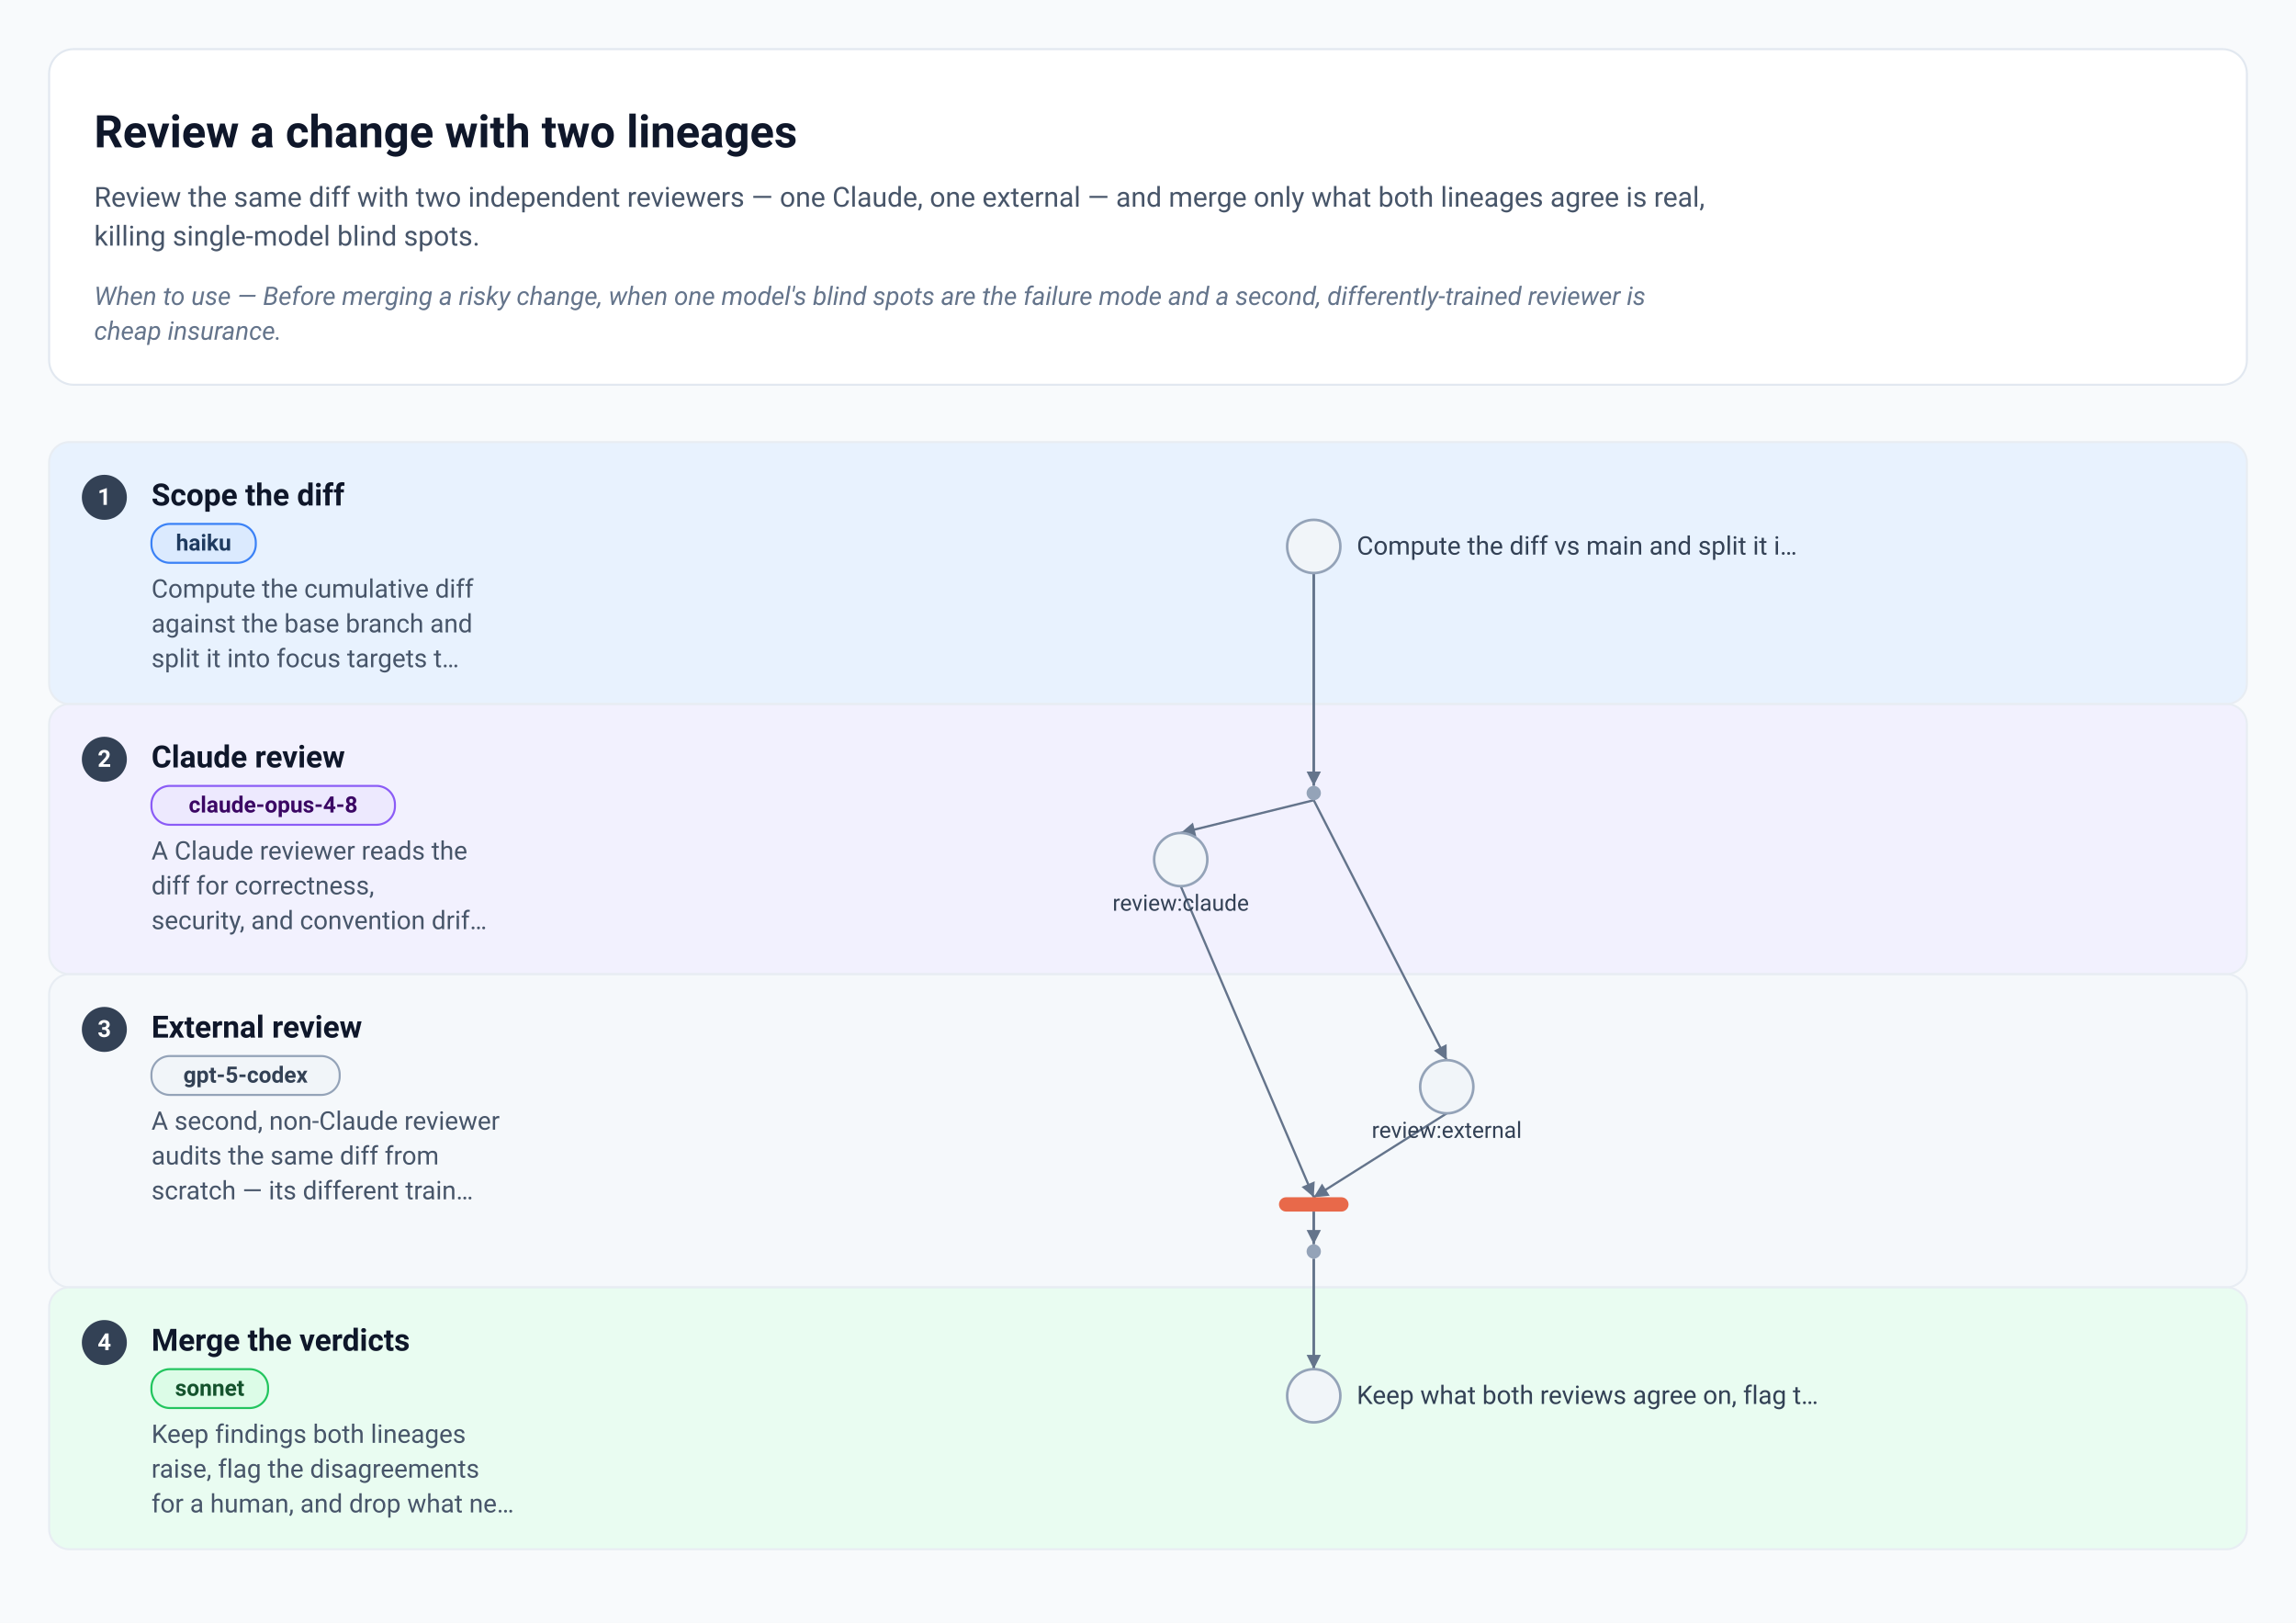
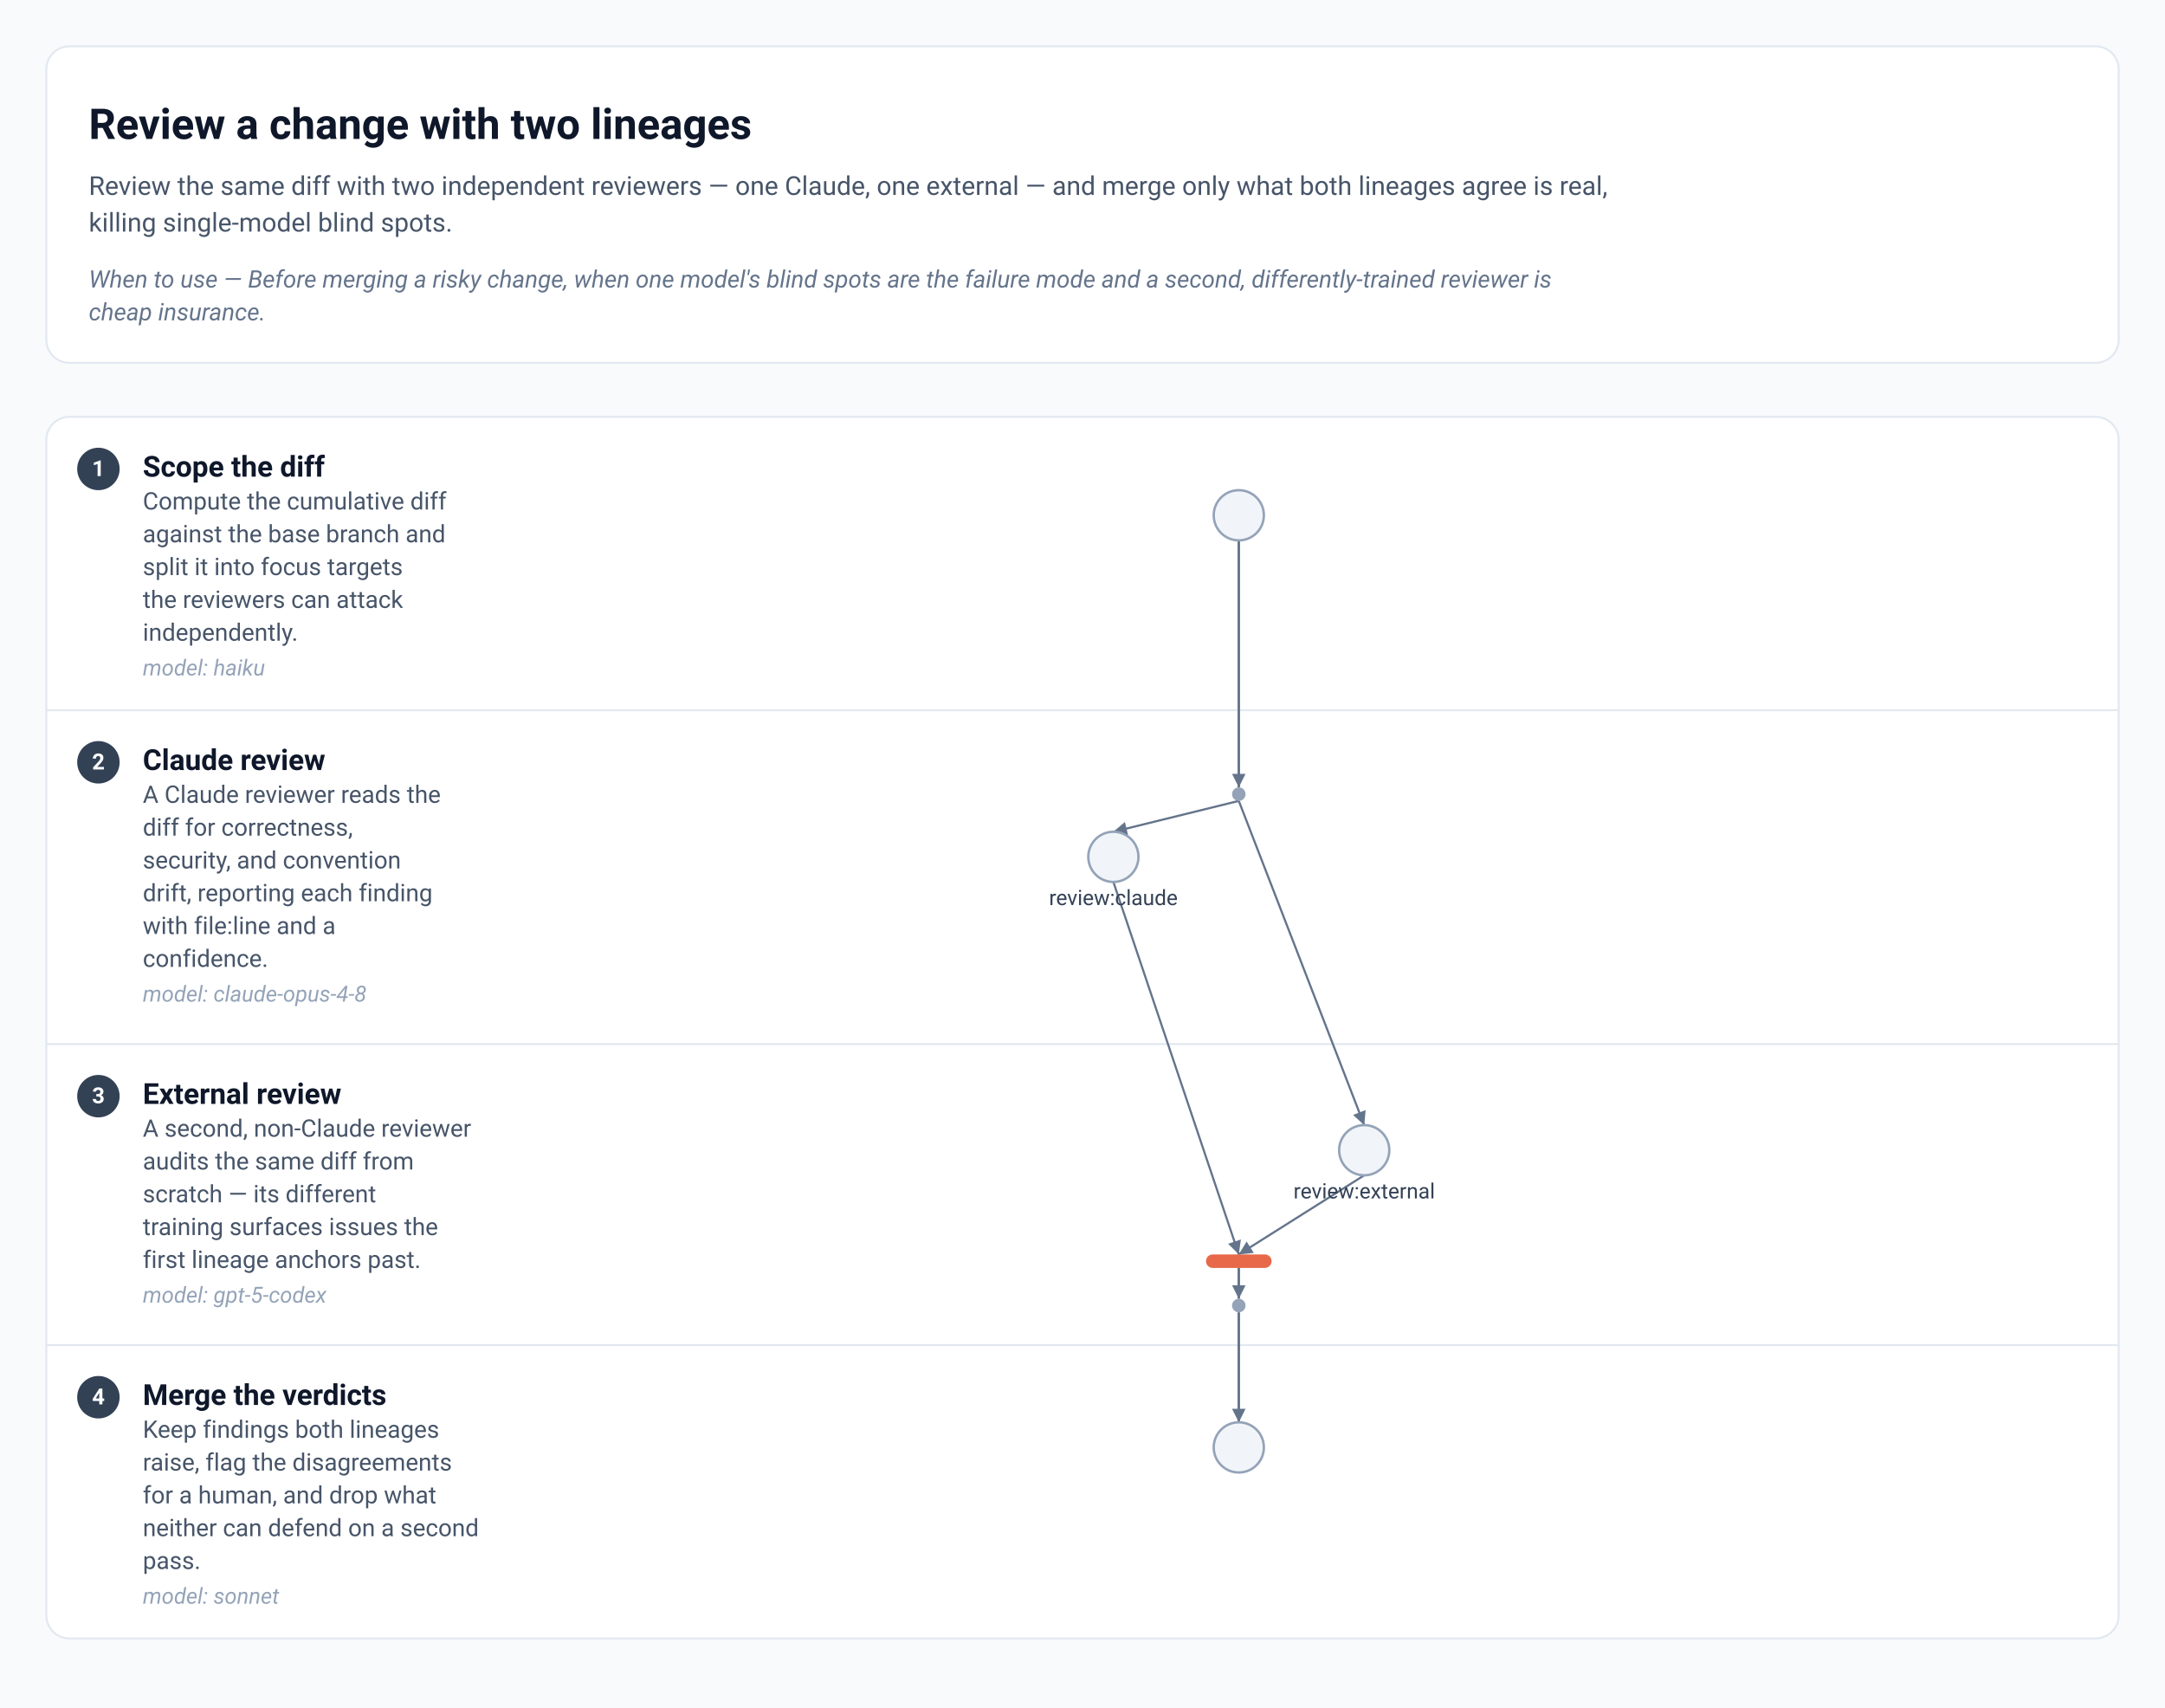
- <svg xmlns="http://www.w3.org/2000/svg" width="1122" height="793" viewBox="0 0 1122 793" font-family="-apple-system, BlinkMacSystemFont, 'Segoe UI', Roboto, Helvetica, Arial, sans-serif">
-   <rect width="1122" height="793" fill="#f8fafc" />
+ <svg xmlns="http://www.w3.org/2000/svg" width="1122" height="885" viewBox="0 0 1122 885" font-family="-apple-system, BlinkMacSystemFont, 'Segoe UI', Roboto, Helvetica, Arial, sans-serif">
+   <rect width="1122" height="885" fill="#f8fafc" />
  <g transform="translate(0 24)">
    <g class="header-card">
      <rect x="24" y="0" width="1074" height="164" rx="12" fill="#ffffff" stroke="#e2e8f0" stroke-width="1" />
      <text x="46" y="48" font-size="22" fill="#0f172a" font-weight="700">Review a change with two lineages</text>
      <text x="46" y="77" font-size="13.5" fill="#475569">Review the same diff with two independent reviewers — one Claude, one external — and merge only what both lineages agree is real,</text>
      <text x="46" y="96" font-size="13.5" fill="#475569">killing single-model blind spots.</text>
      <text x="46" y="125" font-size="12.5" fill="#64748b" font-style="italic">When to use — Before merging a risky change, when one model's blind spots are the failure mode and a second, differently-trained reviewer is</text>
      <text x="46" y="142" font-size="12.5" fill="#64748b" font-style="italic">cheap insurance.</text>
    </g>
  </g>
  <g transform="translate(0 204)">
-     <rect class="swimlane" x="24" y="12" width="1074" height="128" rx="10" fill="#dbeafe" fill-opacity="0.55" stroke="#e8edf3" stroke-width="1" />
-     <rect class="swimlane" x="24" y="140" width="1074" height="132" rx="10" fill="#ede9fe" fill-opacity="0.55" stroke="#e8edf3" stroke-width="1" />
-     <rect class="swimlane" x="24" y="272" width="1074" height="153" rx="10" fill="#f1f5f9" fill-opacity="0.55" stroke="#e8edf3" stroke-width="1" />
-     <rect class="swimlane" x="24" y="425" width="1074" height="128" rx="10" fill="#dcfce7" fill-opacity="0.55" stroke="#e8edf3" stroke-width="1" />
+     <rect x="24" y="12" width="1074" height="633" rx="12" fill="#ffffff" stroke="#e2e8f0" stroke-width="1" />
+     <g class="swimlane" />
+     <g class="swimlane">
+       <line x1="24" y1="164" x2="1098" y2="164" stroke="#e2e8f0" stroke-width="1" />
+     </g>
+     <g class="swimlane">
+       <line x1="24" y1="337" x2="1098" y2="337" stroke="#e2e8f0" stroke-width="1" />
+     </g>
+     <g class="swimlane">
+       <line x1="24" y1="493" x2="1098" y2="493" stroke="#e2e8f0" stroke-width="1" />
+     </g>
    <g transform="translate(0 12)">
      <g class="lane-label">
        <circle cx="51" cy="27" r="11" fill="#334155" />
        <text x="51" y="30.7" font-size="11.5" fill="#ffffff" font-weight="700" text-anchor="middle">1</text>
        <text x="74" y="31" font-size="15" fill="#0f172a" font-weight="700">Scope the diff</text>
-         <rect x="74" y="40" width="51" height="19" rx="9" fill="#dbeafe" stroke="#3b82f6" stroke-width="1" />
-         <text x="99.5" y="53" font-size="11" fill="#1e3a5f" font-weight="600" text-anchor="middle">haiku</text>
-         <text x="74" y="76" font-size="12.5" fill="#475569">Compute the cumulative diff</text>
-         <text x="74" y="93" font-size="12.5" fill="#475569">against the base branch and</text>
-         <text x="74" y="110" font-size="12.5" fill="#475569">split it into focus targets t…</text>
+         <text x="74" y="48" font-size="12.5" fill="#475569">Compute the cumulative diff</text>
+         <text x="74" y="65" font-size="12.5" fill="#475569">against the base branch and</text>
+         <text x="74" y="82" font-size="12.5" fill="#475569">split it into focus targets</text>
+         <text x="74" y="99" font-size="12.5" fill="#475569">the reviewers can attack</text>
+         <text x="74" y="116" font-size="12.5" fill="#475569">independently.</text>
+         <text x="74" y="134" font-size="11.5" fill="#94a3b8" font-style="italic">model: haiku</text>
      </g>
    </g>
-     <g transform="translate(0 140)">
+     <g transform="translate(0 164)">
      <g class="lane-label">
        <circle cx="51" cy="27" r="11" fill="#334155" />
        <text x="51" y="30.7" font-size="11.5" fill="#ffffff" font-weight="700" text-anchor="middle">2</text>
        <text x="74" y="31" font-size="15" fill="#0f172a" font-weight="700">Claude review</text>
-         <rect x="74" y="40" width="119" height="19" rx="9" fill="#ede9fe" stroke="#8b5cf6" stroke-width="1" />
-         <text x="133.5" y="53" font-size="11" fill="#3b0764" font-weight="600" text-anchor="middle">claude-opus-4-8</text>
-         <text x="74" y="76" font-size="12.5" fill="#475569">A Claude reviewer reads the</text>
-         <text x="74" y="93" font-size="12.5" fill="#475569">diff for correctness,</text>
-         <text x="74" y="110" font-size="12.5" fill="#475569">security, and convention drif…</text>
+         <text x="74" y="48" font-size="12.5" fill="#475569">A Claude reviewer reads the</text>
+         <text x="74" y="65" font-size="12.5" fill="#475569">diff for correctness,</text>
+         <text x="74" y="82" font-size="12.5" fill="#475569">security, and convention</text>
+         <text x="74" y="99" font-size="12.5" fill="#475569">drift, reporting each finding</text>
+         <text x="74" y="116" font-size="12.5" fill="#475569">with file:line and a</text>
+         <text x="74" y="133" font-size="12.5" fill="#475569">confidence.</text>
+         <text x="74" y="151" font-size="11.5" fill="#94a3b8" font-style="italic">model: claude-opus-4-8</text>
      </g>
    </g>
-     <g transform="translate(0 272)">
+     <g transform="translate(0 337)">
      <g class="lane-label">
        <circle cx="51" cy="27" r="11" fill="#334155" />
        <text x="51" y="30.7" font-size="11.5" fill="#ffffff" font-weight="700" text-anchor="middle">3</text>
        <text x="74" y="31" font-size="15" fill="#0f172a" font-weight="700">External review</text>
-         <rect x="74" y="40" width="92" height="19" rx="9" fill="#f1f5f9" stroke="#94a3b8" stroke-width="1" />
-         <text x="120" y="53" font-size="11" fill="#334155" font-weight="600" text-anchor="middle">gpt-5-codex</text>
-         <text x="74" y="76" font-size="12.5" fill="#475569">A second, non-Claude reviewer</text>
-         <text x="74" y="93" font-size="12.5" fill="#475569">audits the same diff from</text>
-         <text x="74" y="110" font-size="12.5" fill="#475569">scratch — its different train…</text>
+         <text x="74" y="48" font-size="12.5" fill="#475569">A second, non-Claude reviewer</text>
+         <text x="74" y="65" font-size="12.5" fill="#475569">audits the same diff from</text>
+         <text x="74" y="82" font-size="12.5" fill="#475569">scratch — its different</text>
+         <text x="74" y="99" font-size="12.5" fill="#475569">training surfaces issues the</text>
+         <text x="74" y="116" font-size="12.5" fill="#475569">first lineage anchors past.</text>
+         <text x="74" y="134" font-size="11.5" fill="#94a3b8" font-style="italic">model: gpt-5-codex</text>
      </g>
    </g>
-     <g transform="translate(0 425)">
+     <g transform="translate(0 493)">
      <g class="lane-label">
        <circle cx="51" cy="27" r="11" fill="#334155" />
        <text x="51" y="30.7" font-size="11.5" fill="#ffffff" font-weight="700" text-anchor="middle">4</text>
        <text x="74" y="31" font-size="15" fill="#0f172a" font-weight="700">Merge the verdicts</text>
-         <rect x="74" y="40" width="57" height="19" rx="9" fill="#dcfce7" stroke="#22c55e" stroke-width="1" />
-         <text x="102.5" y="53" font-size="11" fill="#14532d" font-weight="600" text-anchor="middle">sonnet</text>
-         <text x="74" y="76" font-size="12.5" fill="#475569">Keep findings both lineages</text>
-         <text x="74" y="93" font-size="12.5" fill="#475569">raise, flag the disagreements</text>
-         <text x="74" y="110" font-size="12.5" fill="#475569">for a human, and drop what ne…</text>
+         <text x="74" y="48" font-size="12.5" fill="#475569">Keep findings both lineages</text>
+         <text x="74" y="65" font-size="12.5" fill="#475569">raise, flag the disagreements</text>
+         <text x="74" y="82" font-size="12.5" fill="#475569">for a human, and drop what</text>
+         <text x="74" y="99" font-size="12.5" fill="#475569">neither can defend on a second</text>
+         <text x="74" y="116" font-size="12.5" fill="#475569">pass.</text>
+         <text x="74" y="134" font-size="11.5" fill="#94a3b8" font-style="italic">model: sonnet</text>
      </g>
    </g>
    <g class="topology" transform="translate(338 0)">
      <g class="edge">
-         <path d="M 304 187 L 239 203" fill="none" stroke="#64748b" stroke-width="1.1" />
-         <polygon points="239,203 244.96,197.93 246.63,204.73" fill="#64748b" />
+         <path d="M 304 211 L 239 227" fill="none" stroke="#64748b" stroke-width="1.1" />
+         <polygon points="239,227 244.96,221.93 246.63,228.73" fill="#64748b" />
      </g>
      <g class="edge">
-         <path d="M 304 187 L 369 314" fill="none" stroke="#64748b" stroke-width="1.1" />
-         <polygon points="369,314 362.7,309.36 368.93,306.17" fill="#64748b" />
+         <path d="M 304 211 L 369 379" fill="none" stroke="#64748b" stroke-width="1.1" />
+         <polygon points="369,379 363.21,373.73 369.74,371.21" fill="#64748b" />
      </g>
      <g class="edge">
-         <path d="M 239 229 L 304 381" fill="none" stroke="#64748b" stroke-width="1.1" />
-         <polygon points="304,381 298.03,375.94 304.47,373.19" fill="#64748b" />
+         <path d="M 239 253 L 304 446" fill="none" stroke="#64748b" stroke-width="1.1" />
+         <polygon points="304,446 298.45,440.48 305.08,438.25" fill="#64748b" />
      </g>
      <g class="edge">
-         <path d="M 369 340 L 304 381" fill="none" stroke="#64748b" stroke-width="1.1" />
-         <polygon points="304,381 308.05,374.31 311.79,380.23" fill="#64748b" />
+         <path d="M 369 405 L 304 446" fill="none" stroke="#64748b" stroke-width="1.1" />
+         <polygon points="304,446 308.05,439.31 311.79,445.23" fill="#64748b" />
      </g>
      <g class="edge">
-         <path d="M 304 388 L 304 404" fill="none" stroke="#64748b" stroke-width="1.3" />
-         <polygon points="304,404 300.5,397 307.5,397" fill="#64748b" />
+         <path d="M 304 453 L 304 469" fill="none" stroke="#64748b" stroke-width="1.3" />
+         <polygon points="304,469 300.5,462 307.5,462" fill="#64748b" />
      </g>
      <g class="edge">
-         <path d="M 304 76 L 304 180" fill="none" stroke="#64748b" stroke-width="1.3" />
-         <polygon points="304,180 300.5,173 307.5,173" fill="#64748b" />
+         <path d="M 304 76 L 304 204" fill="none" stroke="#64748b" stroke-width="1.3" />
+         <polygon points="304,204 300.5,197 307.5,197" fill="#64748b" />
      </g>
      <g class="edge">
-         <path d="M 304 411 L 304 465" fill="none" stroke="#64748b" stroke-width="1.3" />
-         <polygon points="304,465 300.5,458 307.5,458" fill="#64748b" />
+         <path d="M 304 476 L 304 533" fill="none" stroke="#64748b" stroke-width="1.3" />
+         <polygon points="304,533 300.5,526 307.5,526" fill="#64748b" />
      </g>
      <g class="agent-node">
        <circle cx="304" cy="63" r="13" fill="#f1f5f9" stroke="#94a3b8" stroke-width="1.25" />
-         <text x="325" y="67" font-size="12.5" fill="#334155">Compute the diff vs main and split it i…</text>
      </g>
-       <circle class="hub" cx="304" cy="183.5" r="3.5" fill="#94a3b8" />
+       <circle class="hub" cx="304" cy="207.5" r="3.5" fill="#94a3b8" />
      <g class="agent-node">
-         <circle cx="239" cy="216" r="13" fill="#f1f5f9" stroke="#94a3b8" stroke-width="1.25" />
-         <text x="239" y="241" font-size="11" fill="#334155" text-anchor="middle">review:claude</text>
+         <circle cx="239" cy="240" r="13" fill="#f1f5f9" stroke="#94a3b8" stroke-width="1.25" />
+         <text x="239" y="265" font-size="11" fill="#334155" text-anchor="middle">review:claude</text>
      </g>
      <g class="agent-node">
-         <circle cx="369" cy="327" r="13" fill="#f1f5f9" stroke="#94a3b8" stroke-width="1.25" />
-         <text x="369" y="352" font-size="11" fill="#334155" text-anchor="middle">review:external</text>
+         <circle cx="369" cy="392" r="13" fill="#f1f5f9" stroke="#94a3b8" stroke-width="1.25" />
+         <text x="369" y="417" font-size="11" fill="#334155" text-anchor="middle">review:external</text>
      </g>
-       <rect class="barrier" x="287" y="381" width="34" height="7" rx="3.5" fill="#e8694a" />
-       <circle class="hub" cx="304" cy="407.5" r="3.5" fill="#94a3b8" />
+       <rect class="barrier" x="287" y="446" width="34" height="7" rx="3.5" fill="#e8694a" />
+       <circle class="hub" cx="304" cy="472.5" r="3.5" fill="#94a3b8" />
      <g class="agent-node">
-         <circle cx="304" cy="478" r="13" fill="#f1f5f9" stroke="#94a3b8" stroke-width="1.25" />
-         <text x="325" y="482" font-size="12.5" fill="#334155">Keep what both reviews agree on, flag t…</text>
+         <circle cx="304" cy="546" r="13" fill="#f1f5f9" stroke="#94a3b8" stroke-width="1.25" />
      </g>
    </g>
  </g>
</svg>
